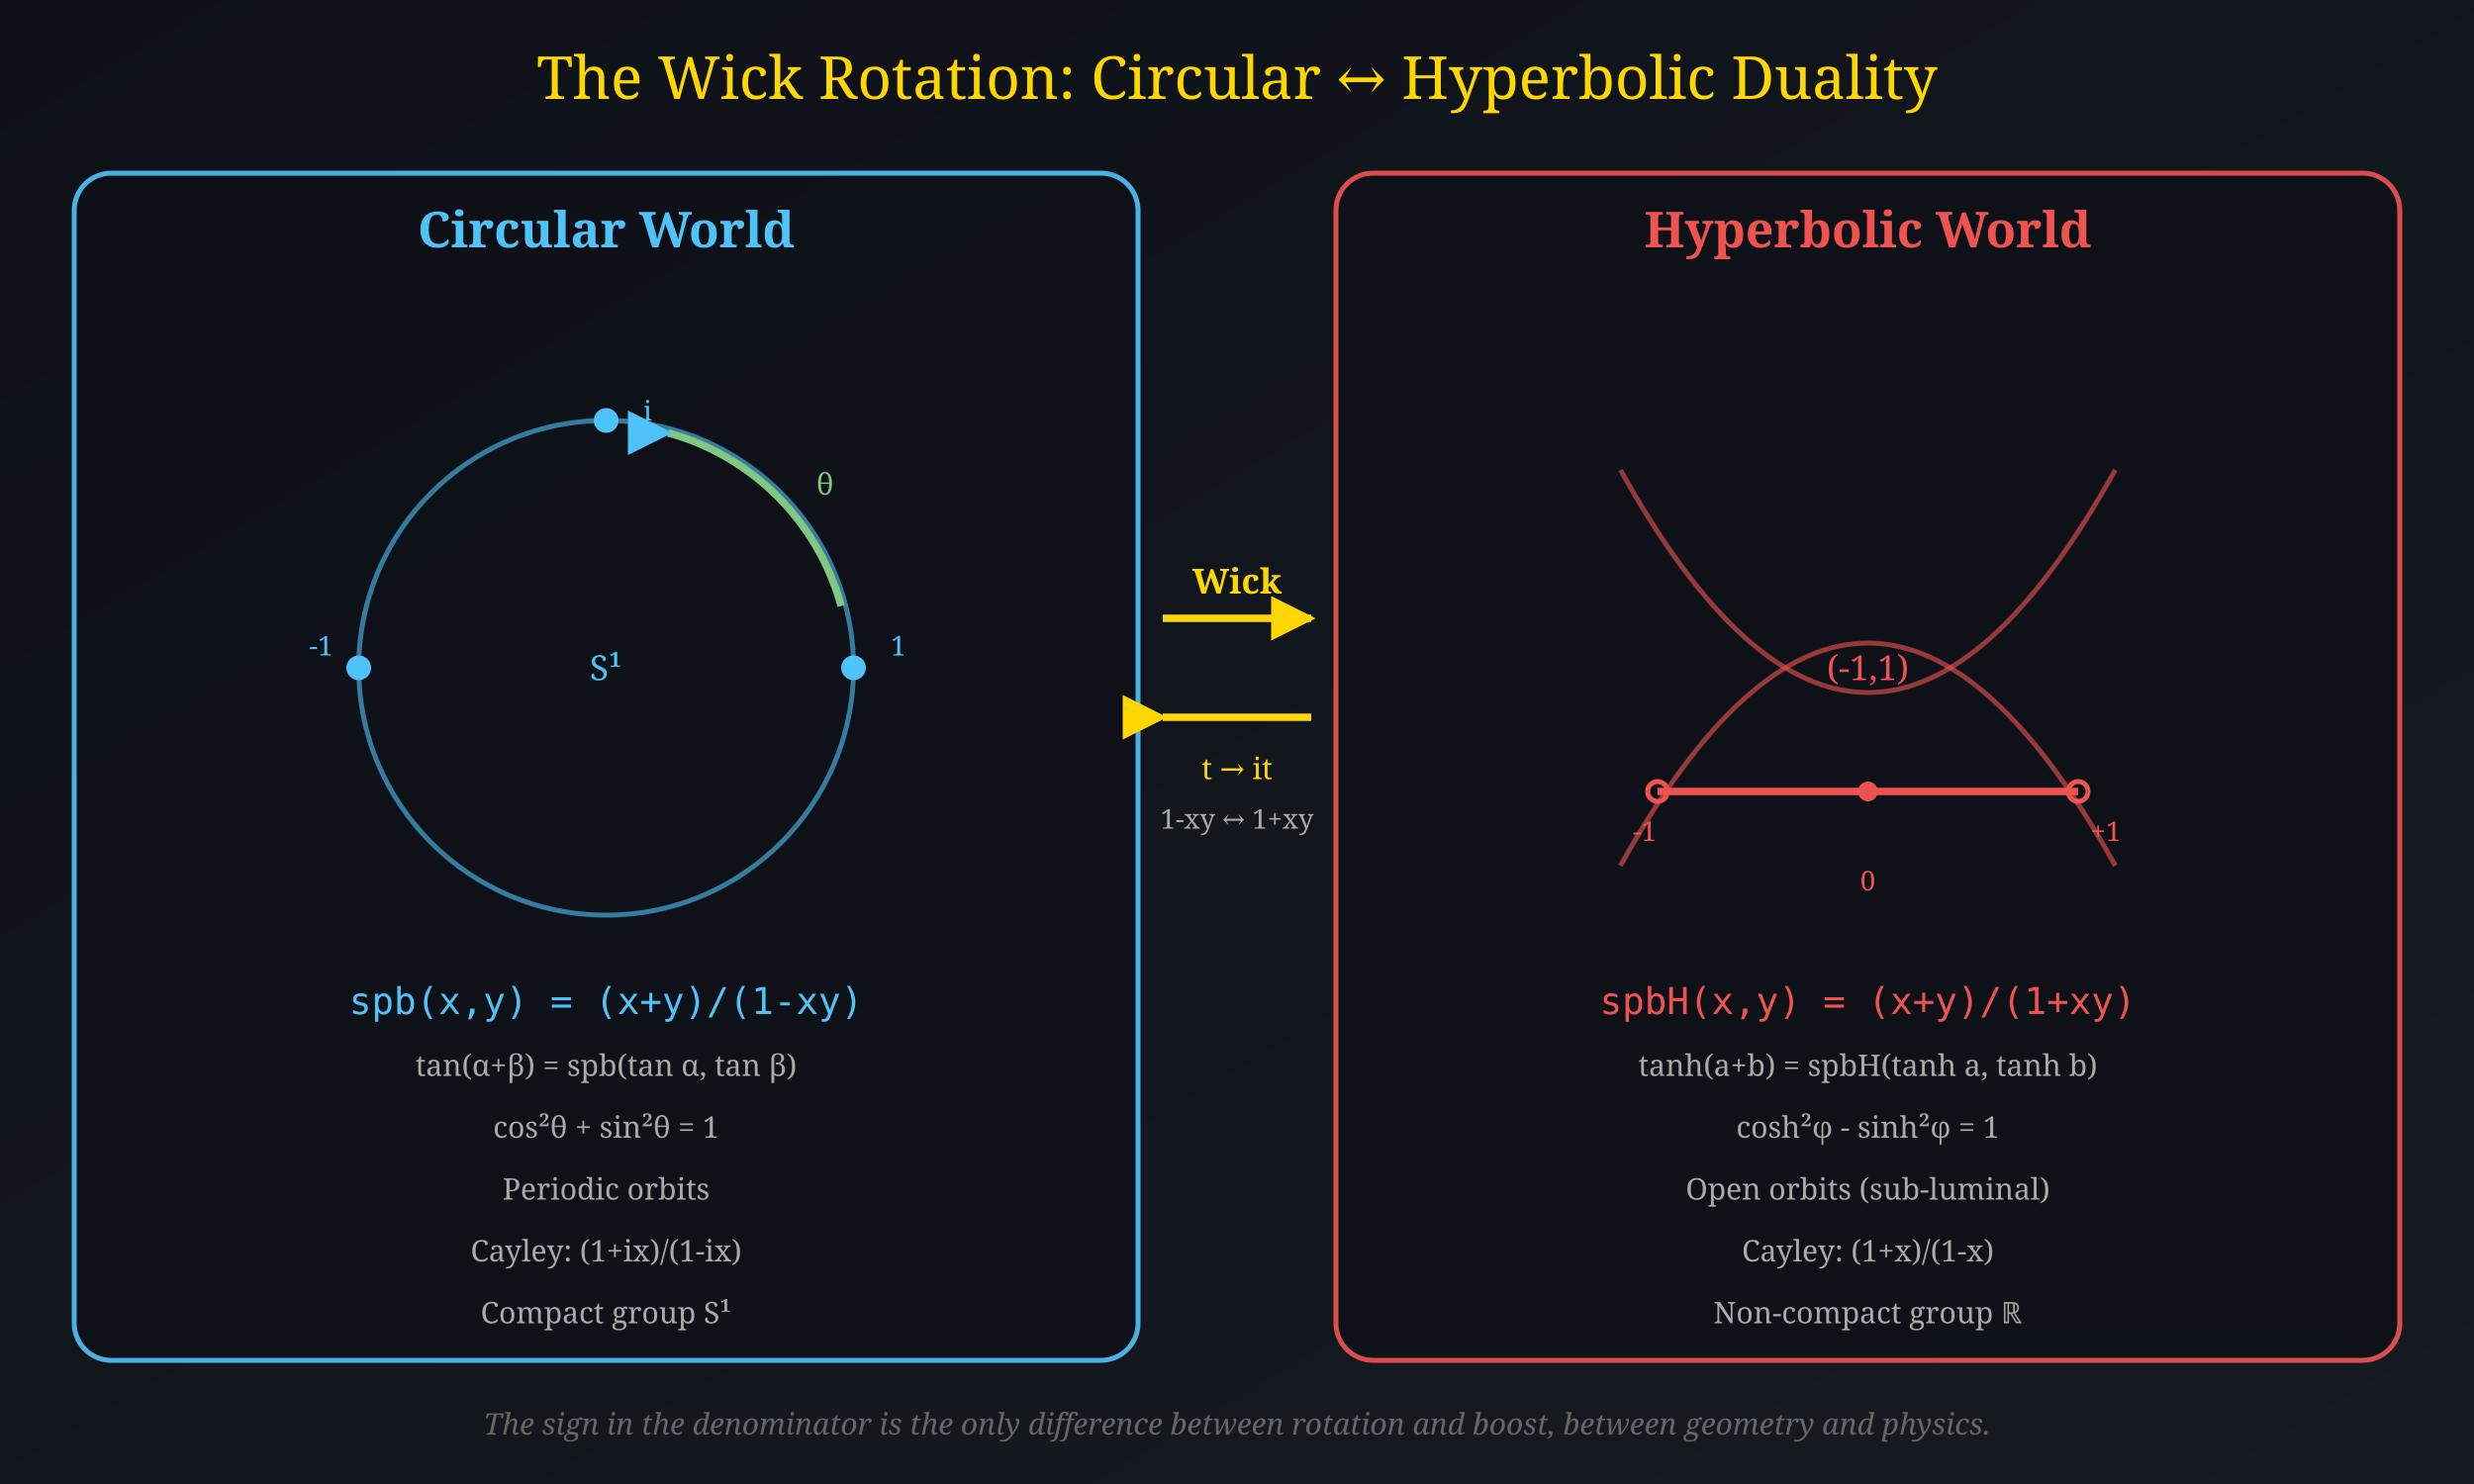
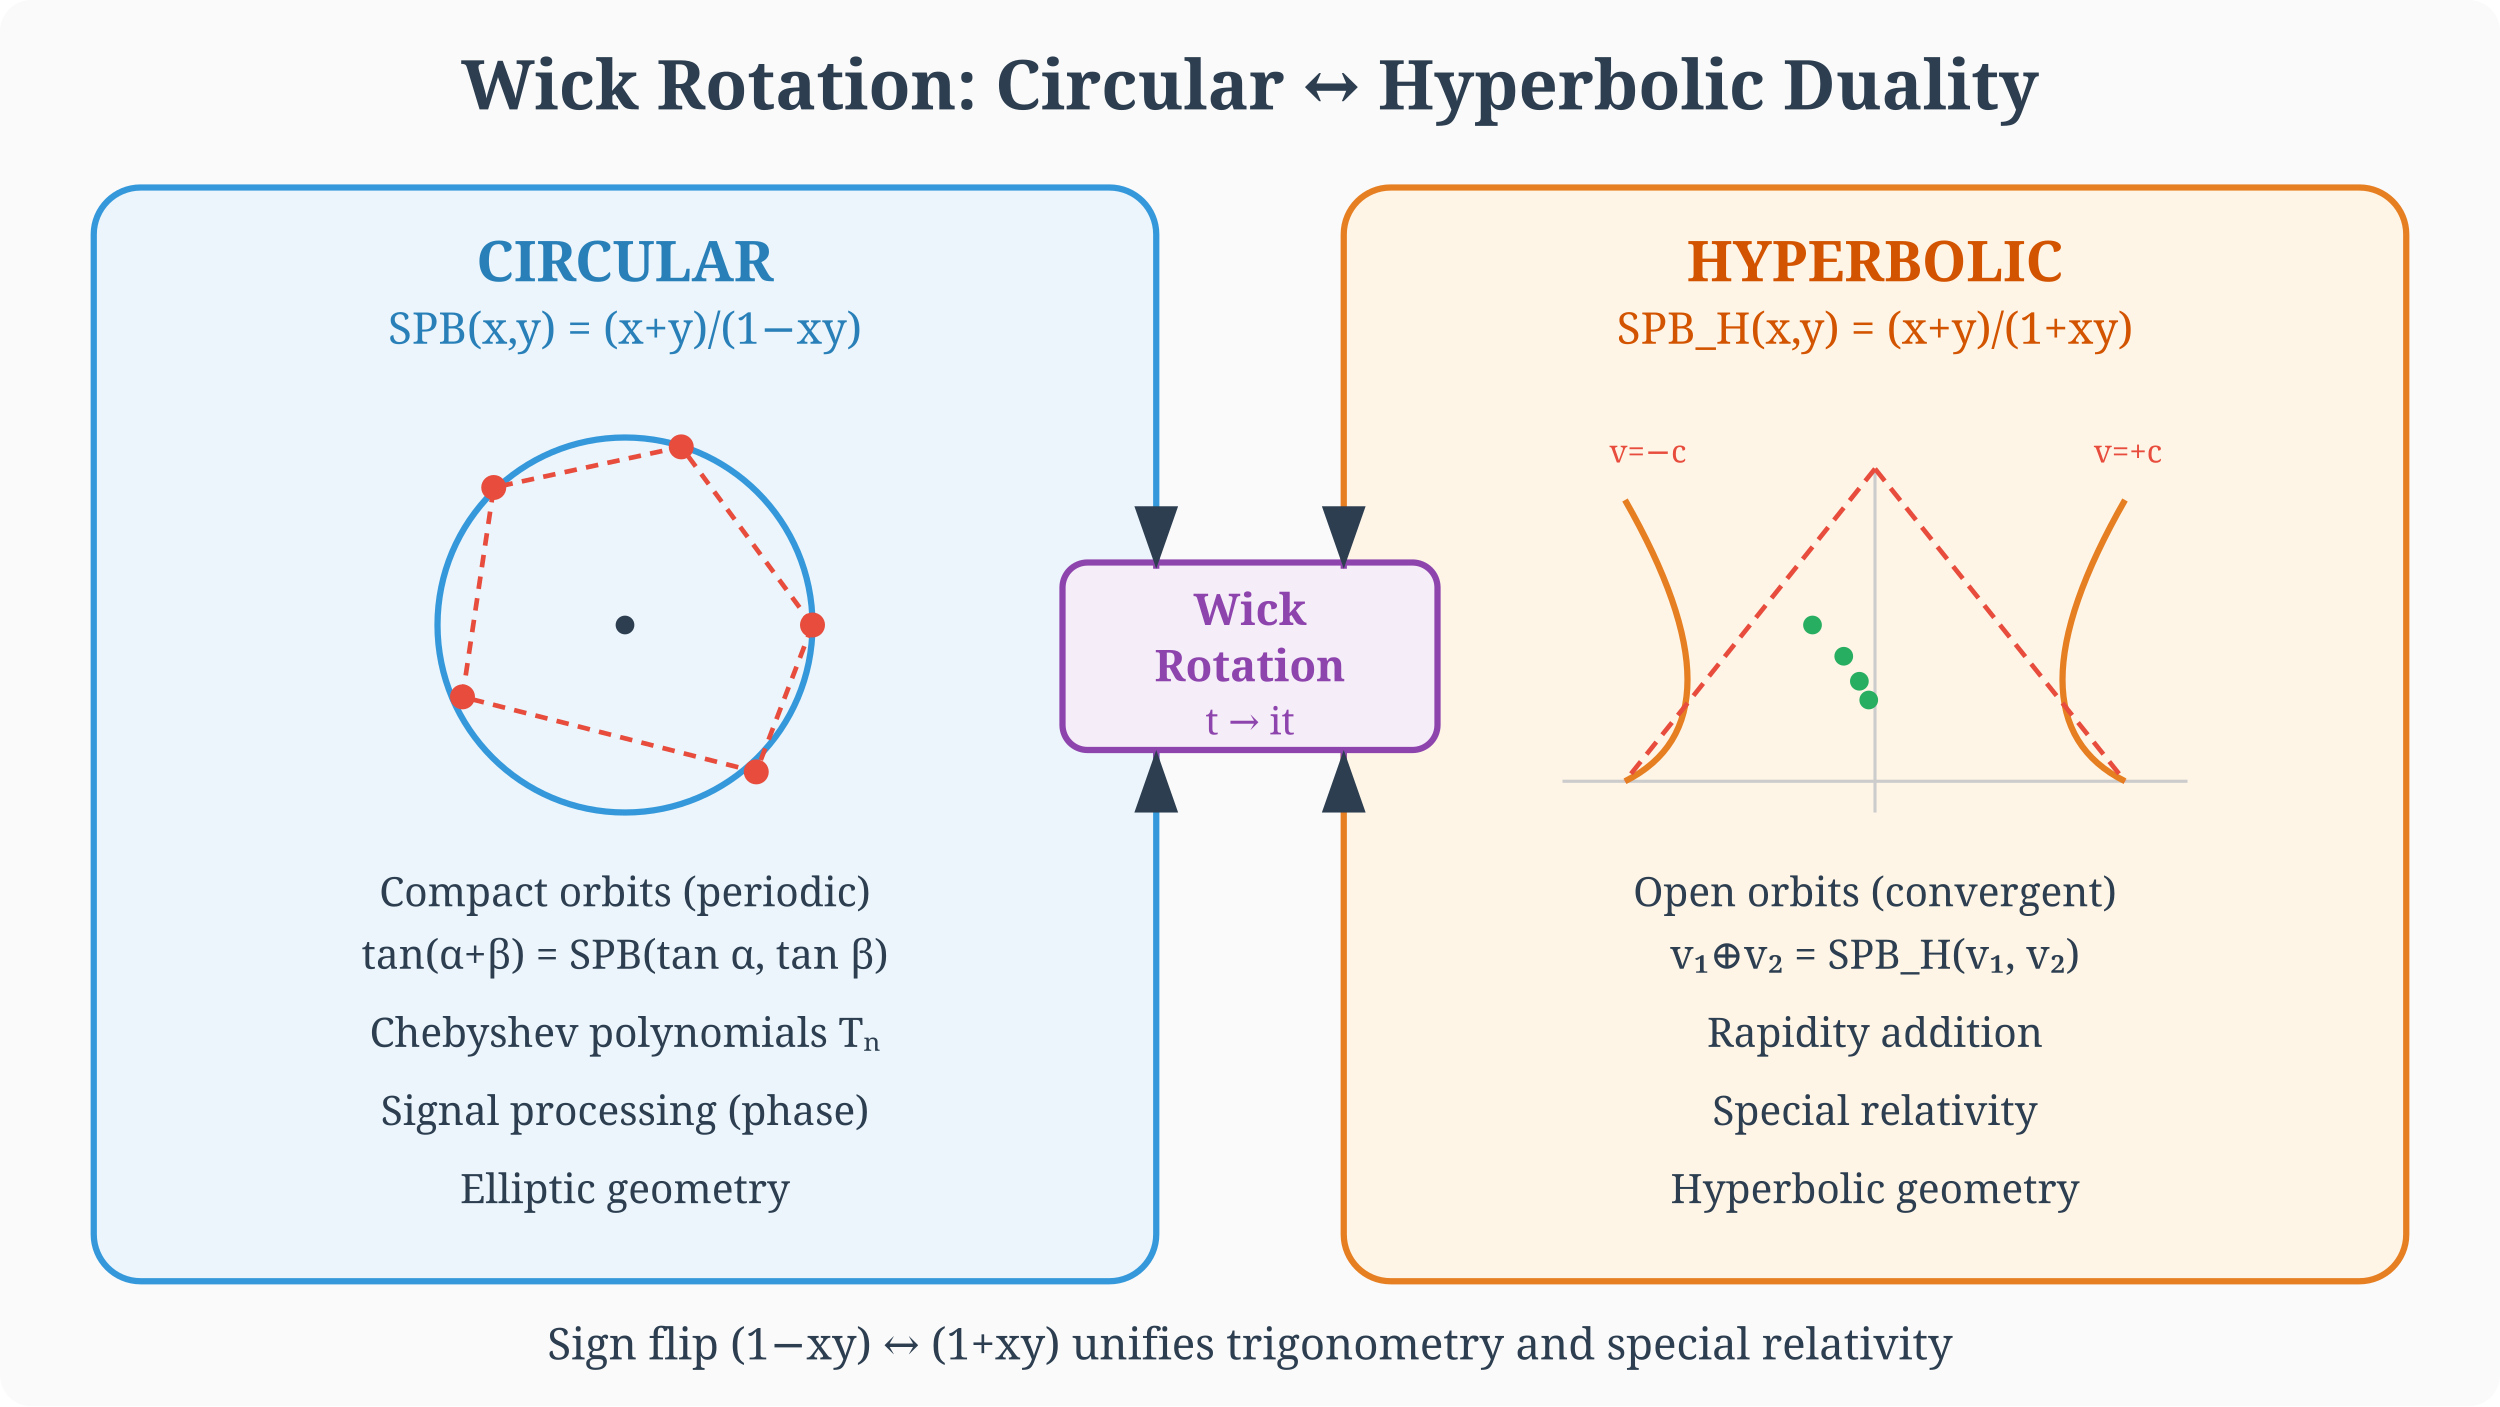
- <svg xmlns="http://www.w3.org/2000/svg" viewBox="0 0 1000 600" width="1000" height="600">
+ <svg xmlns="http://www.w3.org/2000/svg" viewBox="0 0 800 450" font-family="Georgia, serif">
  <defs>
-     <linearGradient id="bg2" x1="0" y1="0" x2="1" y2="1">
-       <stop offset="0%" stop-color="#0d1117" />
-       <stop offset="100%" stop-color="#161b22" />
-     </linearGradient>
-     <marker id="arrowBlue" viewBox="0 0 10 10" refX="9" refY="5" markerWidth="6" markerHeight="6" orient="auto-start-auto">
-       <path d="M 0 0 L 10 5 L 0 10 z" fill="#4FC3F7" />
-     </marker>
-     <marker id="arrowRed" viewBox="0 0 10 10" refX="9" refY="5" markerWidth="6" markerHeight="6" orient="auto-start-auto">
-       <path d="M 0 0 L 10 5 L 0 10 z" fill="#EF5350" />
-     </marker>
-     <marker id="arrowGold2" viewBox="0 0 10 10" refX="9" refY="5" markerWidth="6" markerHeight="6" orient="auto-start-auto">
-       <path d="M 0 0 L 10 5 L 0 10 z" fill="#FFD700" />
+     <marker id="arr" markerWidth="10" markerHeight="7" refX="10" refY="3.5" orient="auto">
+       <polygon points="0 0, 10 3.5, 0 7" fill="#2c3e50" />
    </marker>
  </defs>
-   <rect width="1000" height="600" fill="url(#bg2)" />
-   <text x="500" y="40" text-anchor="middle" font-family="Georgia" font-size="24" fill="#FFD700">
-     The Wick Rotation: Circular ↔ Hyperbolic Duality
+   <rect width="800" height="450" fill="#fafafa" rx="10" />
+   <text x="400" y="35" text-anchor="middle" font-size="22" font-weight="bold" fill="#2c3e50">
+     Wick Rotation: Circular ↔ Hyperbolic Duality
  </text>
-   <rect x="30" y="70" width="430" height="480" rx="15" fill="#0d1117" stroke="#4FC3F7" stroke-width="2" opacity="0.9" />
-   <text x="245" y="100" text-anchor="middle" font-family="Georgia" font-size="20" fill="#4FC3F7" font-weight="bold">
-     Circular World
-   </text>
-   <circle cx="245" cy="270" r="100" fill="none" stroke="#4FC3F7" stroke-width="2" opacity="0.6" />
-   <text x="245" y="275" text-anchor="middle" font-family="Georgia" font-size="14" fill="#4FC3F7">S¹</text>
-   <circle cx="345" cy="270" r="5" fill="#4FC3F7" />
-   <text x="360" y="265" font-family="Georgia" font-size="11" fill="#4FC3F7">1</text>
-   <circle cx="245" cy="170" r="5" fill="#4FC3F7" />
-   <text x="260" y="170" font-family="Georgia" font-size="11" fill="#4FC3F7">i</text>
-   <circle cx="145" cy="270" r="5" fill="#4FC3F7" />
-   <text x="125" y="265" font-family="Georgia" font-size="11" fill="#4FC3F7">-1</text>
-   <path d="M 340 245 A 100 100 0 0 0 270 175" fill="none" stroke="#81C784" stroke-width="3" marker-end="url(#arrowBlue)" />
-   <text x="330" y="200" font-family="Georgia" font-size="12" fill="#81C784">θ</text>
-   <text x="245" y="410" text-anchor="middle" font-family="monospace" font-size="15" fill="#4FC3F7">
-     spb(x,y) = (x+y)/(1-xy)
-   </text>
-   <text x="245" y="435" text-anchor="middle" font-family="Georgia" font-size="12" fill="#aaa">tan(α+β) = spb(tan α, tan β)</text>
-   <text x="245" y="460" text-anchor="middle" font-family="Georgia" font-size="12" fill="#aaa">cos²θ + sin²θ = 1</text>
-   <text x="245" y="485" text-anchor="middle" font-family="Georgia" font-size="12" fill="#aaa">Periodic orbits</text>
-   <text x="245" y="510" text-anchor="middle" font-family="Georgia" font-size="12" fill="#aaa">Cayley: (1+ix)/(1-ix)</text>
-   <text x="245" y="535" text-anchor="middle" font-family="Georgia" font-size="12" fill="#aaa">Compact group S¹</text>
-   <rect x="540" y="70" width="430" height="480" rx="15" fill="#0d1117" stroke="#EF5350" stroke-width="2" opacity="0.9" />
-   <text x="755" y="100" text-anchor="middle" font-family="Georgia" font-size="20" fill="#EF5350" font-weight="bold">
-     Hyperbolic World
-   </text>
-   <path d="M 655 190 Q 755 370 855 190" fill="none" stroke="#EF5350" stroke-width="2" opacity="0.6" />
-   <path d="M 655 350 Q 755 170 855 350" fill="none" stroke="#EF5350" stroke-width="2" opacity="0.6" />
-   <text x="755" y="275" text-anchor="middle" font-family="Georgia" font-size="14" fill="#EF5350">(-1,1)</text>
-   <line x1="670" y1="320" x2="840" y2="320" stroke="#EF5350" stroke-width="3" />
-   <circle cx="670" cy="320" r="4" fill="none" stroke="#EF5350" stroke-width="2" />
-   <circle cx="840" cy="320" r="4" fill="none" stroke="#EF5350" stroke-width="2" />
-   <text x="660" y="340" font-family="Georgia" font-size="11" fill="#EF5350">-1</text>
-   <text x="845" y="340" font-family="Georgia" font-size="11" fill="#EF5350">+1</text>
-   <circle cx="755" cy="320" r="4" fill="#EF5350" />
-   <text x="755" y="360" text-anchor="middle" font-family="Georgia" font-size="11" fill="#EF5350">0</text>
-   <text x="755" y="410" text-anchor="middle" font-family="monospace" font-size="15" fill="#EF5350">
-     spbH(x,y) = (x+y)/(1+xy)
-   </text>
-   <text x="755" y="435" text-anchor="middle" font-family="Georgia" font-size="12" fill="#aaa">tanh(a+b) = spbH(tanh a, tanh b)</text>
-   <text x="755" y="460" text-anchor="middle" font-family="Georgia" font-size="12" fill="#aaa">cosh²φ - sinh²φ = 1</text>
-   <text x="755" y="485" text-anchor="middle" font-family="Georgia" font-size="12" fill="#aaa">Open orbits (sub-luminal)</text>
-   <text x="755" y="510" text-anchor="middle" font-family="Georgia" font-size="12" fill="#aaa">Cayley: (1+x)/(1-x)</text>
-   <text x="755" y="535" text-anchor="middle" font-family="Georgia" font-size="12" fill="#aaa">Non-compact group ℝ</text>
-   <line x1="470" y1="250" x2="530" y2="250" stroke="#FFD700" stroke-width="3" marker-end="url(#arrowGold2)" />
-   <line x1="530" y1="290" x2="470" y2="290" stroke="#FFD700" stroke-width="3" marker-end="url(#arrowGold2)" />
-   <text x="500" y="240" text-anchor="middle" font-family="Georgia" font-size="14" fill="#FFD700" font-weight="bold">Wick</text>
-   <text x="500" y="315" text-anchor="middle" font-family="Georgia" font-size="12" fill="#FFD700">t → it</text>
-   <text x="500" y="335" text-anchor="middle" font-family="Georgia" font-size="11" fill="#aaa">1-xy ↔ 1+xy</text>
-   <text x="500" y="580" text-anchor="middle" font-family="Georgia" font-size="12" fill="#666" font-style="italic">
-     The sign in the denominator is the only difference between rotation and boost, between geometry and physics.
+   <rect x="30" y="60" width="340" height="350" fill="#ebf5fb" rx="15" stroke="#3498db" stroke-width="2" />
+   <text x="200" y="90" text-anchor="middle" font-size="18" font-weight="bold" fill="#2980b9">CIRCULAR</text>
+   <text x="200" y="110" text-anchor="middle" font-size="14" fill="#2980b9">SPB(x,y) = (x+y)/(1−xy)</text>
+   <circle cx="200" cy="200" r="60" fill="none" stroke="#3498db" stroke-width="2" />
+   <circle cx="200" cy="200" r="3" fill="#2c3e50" />
+   <circle cx="260" cy="200" r="4" fill="#e74c3c" />
+   <circle cx="218" cy="143" r="4" fill="#e74c3c" />
+   <circle cx="158" cy="156" r="4" fill="#e74c3c" />
+   <circle cx="148" cy="223" r="4" fill="#e74c3c" />
+   <circle cx="242" cy="247" r="4" fill="#e74c3c" />
+   <polygon points="260,200 218,143 158,156 148,223 242,247" fill="none" stroke="#e74c3c" stroke-width="1.5" stroke-dasharray="4,3" />
+   <text x="200" y="290" text-anchor="middle" font-size="13" fill="#2c3e50">Compact orbits (periodic)</text>
+   <text x="200" y="310" text-anchor="middle" font-size="13" fill="#2c3e50">tan(α+β) = SPB(tan α, tan β)</text>
+   <text x="200" y="335" text-anchor="middle" font-size="13" fill="#2c3e50">Chebyshev polynomials Tₙ</text>
+   <text x="200" y="360" text-anchor="middle" font-size="13" fill="#2c3e50">Signal processing (phase)</text>
+   <text x="200" y="385" text-anchor="middle" font-size="13" fill="#2c3e50">Elliptic geometry</text>
+   <rect x="430" y="60" width="340" height="350" fill="#fef5e7" rx="15" stroke="#e67e22" stroke-width="2" />
+   <text x="600" y="90" text-anchor="middle" font-size="18" font-weight="bold" fill="#d35400">HYPERBOLIC</text>
+   <text x="600" y="110" text-anchor="middle" font-size="14" fill="#d35400">SPB_H(x,y) = (x+y)/(1+xy)</text>
+   <line x1="500" y1="250" x2="700" y2="250" stroke="#ccc" stroke-width="1" />
+   <line x1="600" y1="150" x2="600" y2="260" stroke="#ccc" stroke-width="1" />
+   <path d="M520,160 Q560,230 520,250" fill="none" stroke="#e67e22" stroke-width="2" />
+   <path d="M680,160 Q640,230 680,250" fill="none" stroke="#e67e22" stroke-width="2" />
+   <line x1="600" y1="150" x2="520" y2="250" stroke="#e74c3c" stroke-width="1.5" stroke-dasharray="5,3" />
+   <line x1="600" y1="150" x2="680" y2="250" stroke="#e74c3c" stroke-width="1.5" stroke-dasharray="5,3" />
+   <text x="515" y="148" font-size="10" fill="#e74c3c">v=−c</text>
+   <text x="670" y="148" font-size="10" fill="#e74c3c">v=+c</text>
+   <circle cx="580" cy="200" r="3" fill="#27ae60" />
+   <circle cx="590" cy="210" r="3" fill="#27ae60" />
+   <circle cx="595" cy="218" r="3" fill="#27ae60" />
+   <circle cx="598" cy="224" r="3" fill="#27ae60" />
+   <text x="600" y="290" text-anchor="middle" font-size="13" fill="#2c3e50">Open orbits (convergent)</text>
+   <text x="600" y="310" text-anchor="middle" font-size="13" fill="#2c3e50">v₁⊕v₂ = SPB_H(v₁, v₂)</text>
+   <text x="600" y="335" text-anchor="middle" font-size="13" fill="#2c3e50">Rapidity addition</text>
+   <text x="600" y="360" text-anchor="middle" font-size="13" fill="#2c3e50">Special relativity</text>
+   <text x="600" y="385" text-anchor="middle" font-size="13" fill="#2c3e50">Hyperbolic geometry</text>
+   <rect x="340" y="180" width="120" height="60" fill="#f5eef8" rx="8" stroke="#8e44ad" stroke-width="2" />
+   <text x="400" y="200" text-anchor="middle" font-size="14" font-weight="bold" fill="#8e44ad">Wick</text>
+   <text x="400" y="218" text-anchor="middle" font-size="14" font-weight="bold" fill="#8e44ad">Rotation</text>
+   <text x="400" y="235" text-anchor="middle" font-size="12" fill="#8e44ad">t → it</text>
+   <line x1="370" y1="168" x2="370" y2="182" stroke="#8e44ad" stroke-width="2" marker-end="url(#arr)" />
+   <line x1="430" y1="168" x2="430" y2="182" stroke="#8e44ad" stroke-width="2" marker-end="url(#arr)" />
+   <line x1="370" y1="252" x2="370" y2="240" stroke="#8e44ad" stroke-width="2" marker-end="url(#arr)" />
+   <line x1="430" y1="252" x2="430" y2="240" stroke="#8e44ad" stroke-width="2" marker-end="url(#arr)" />
+   <text x="400" y="435" text-anchor="middle" font-size="14" fill="#2c3e50">
+     Sign flip (1−xy) ↔ (1+xy) unifies trigonometry and special relativity
  </text>
</svg>
